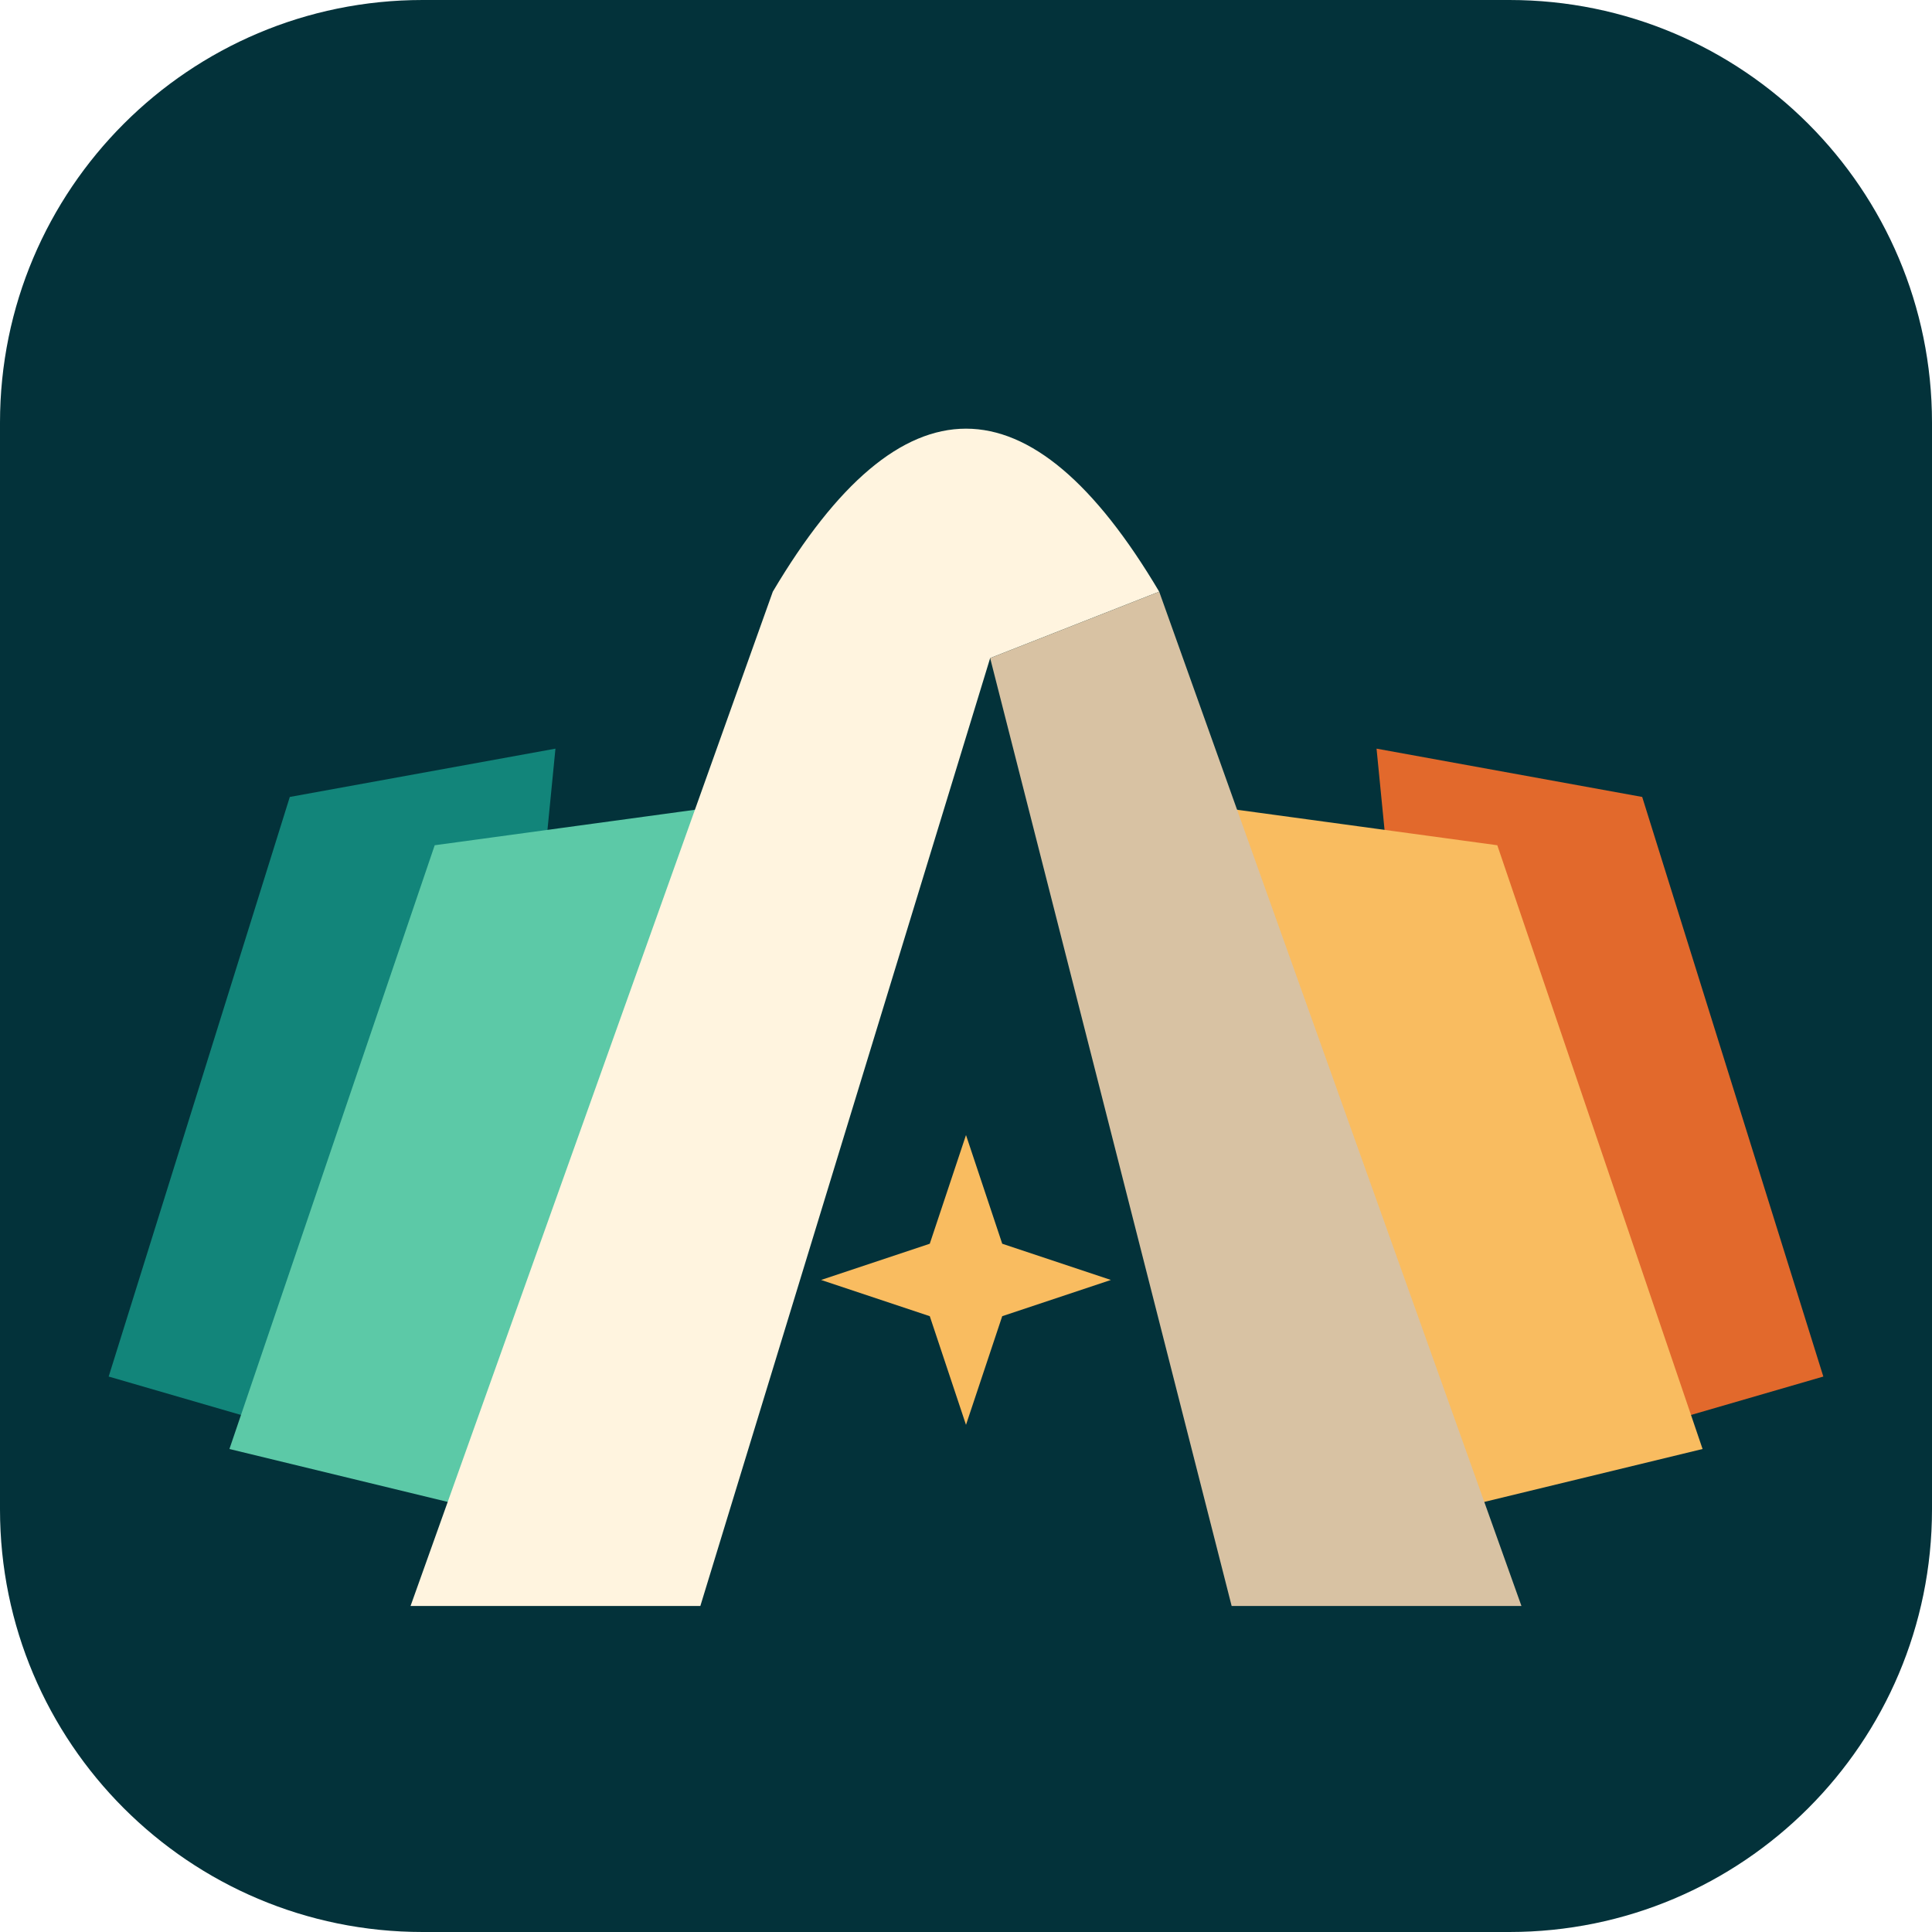
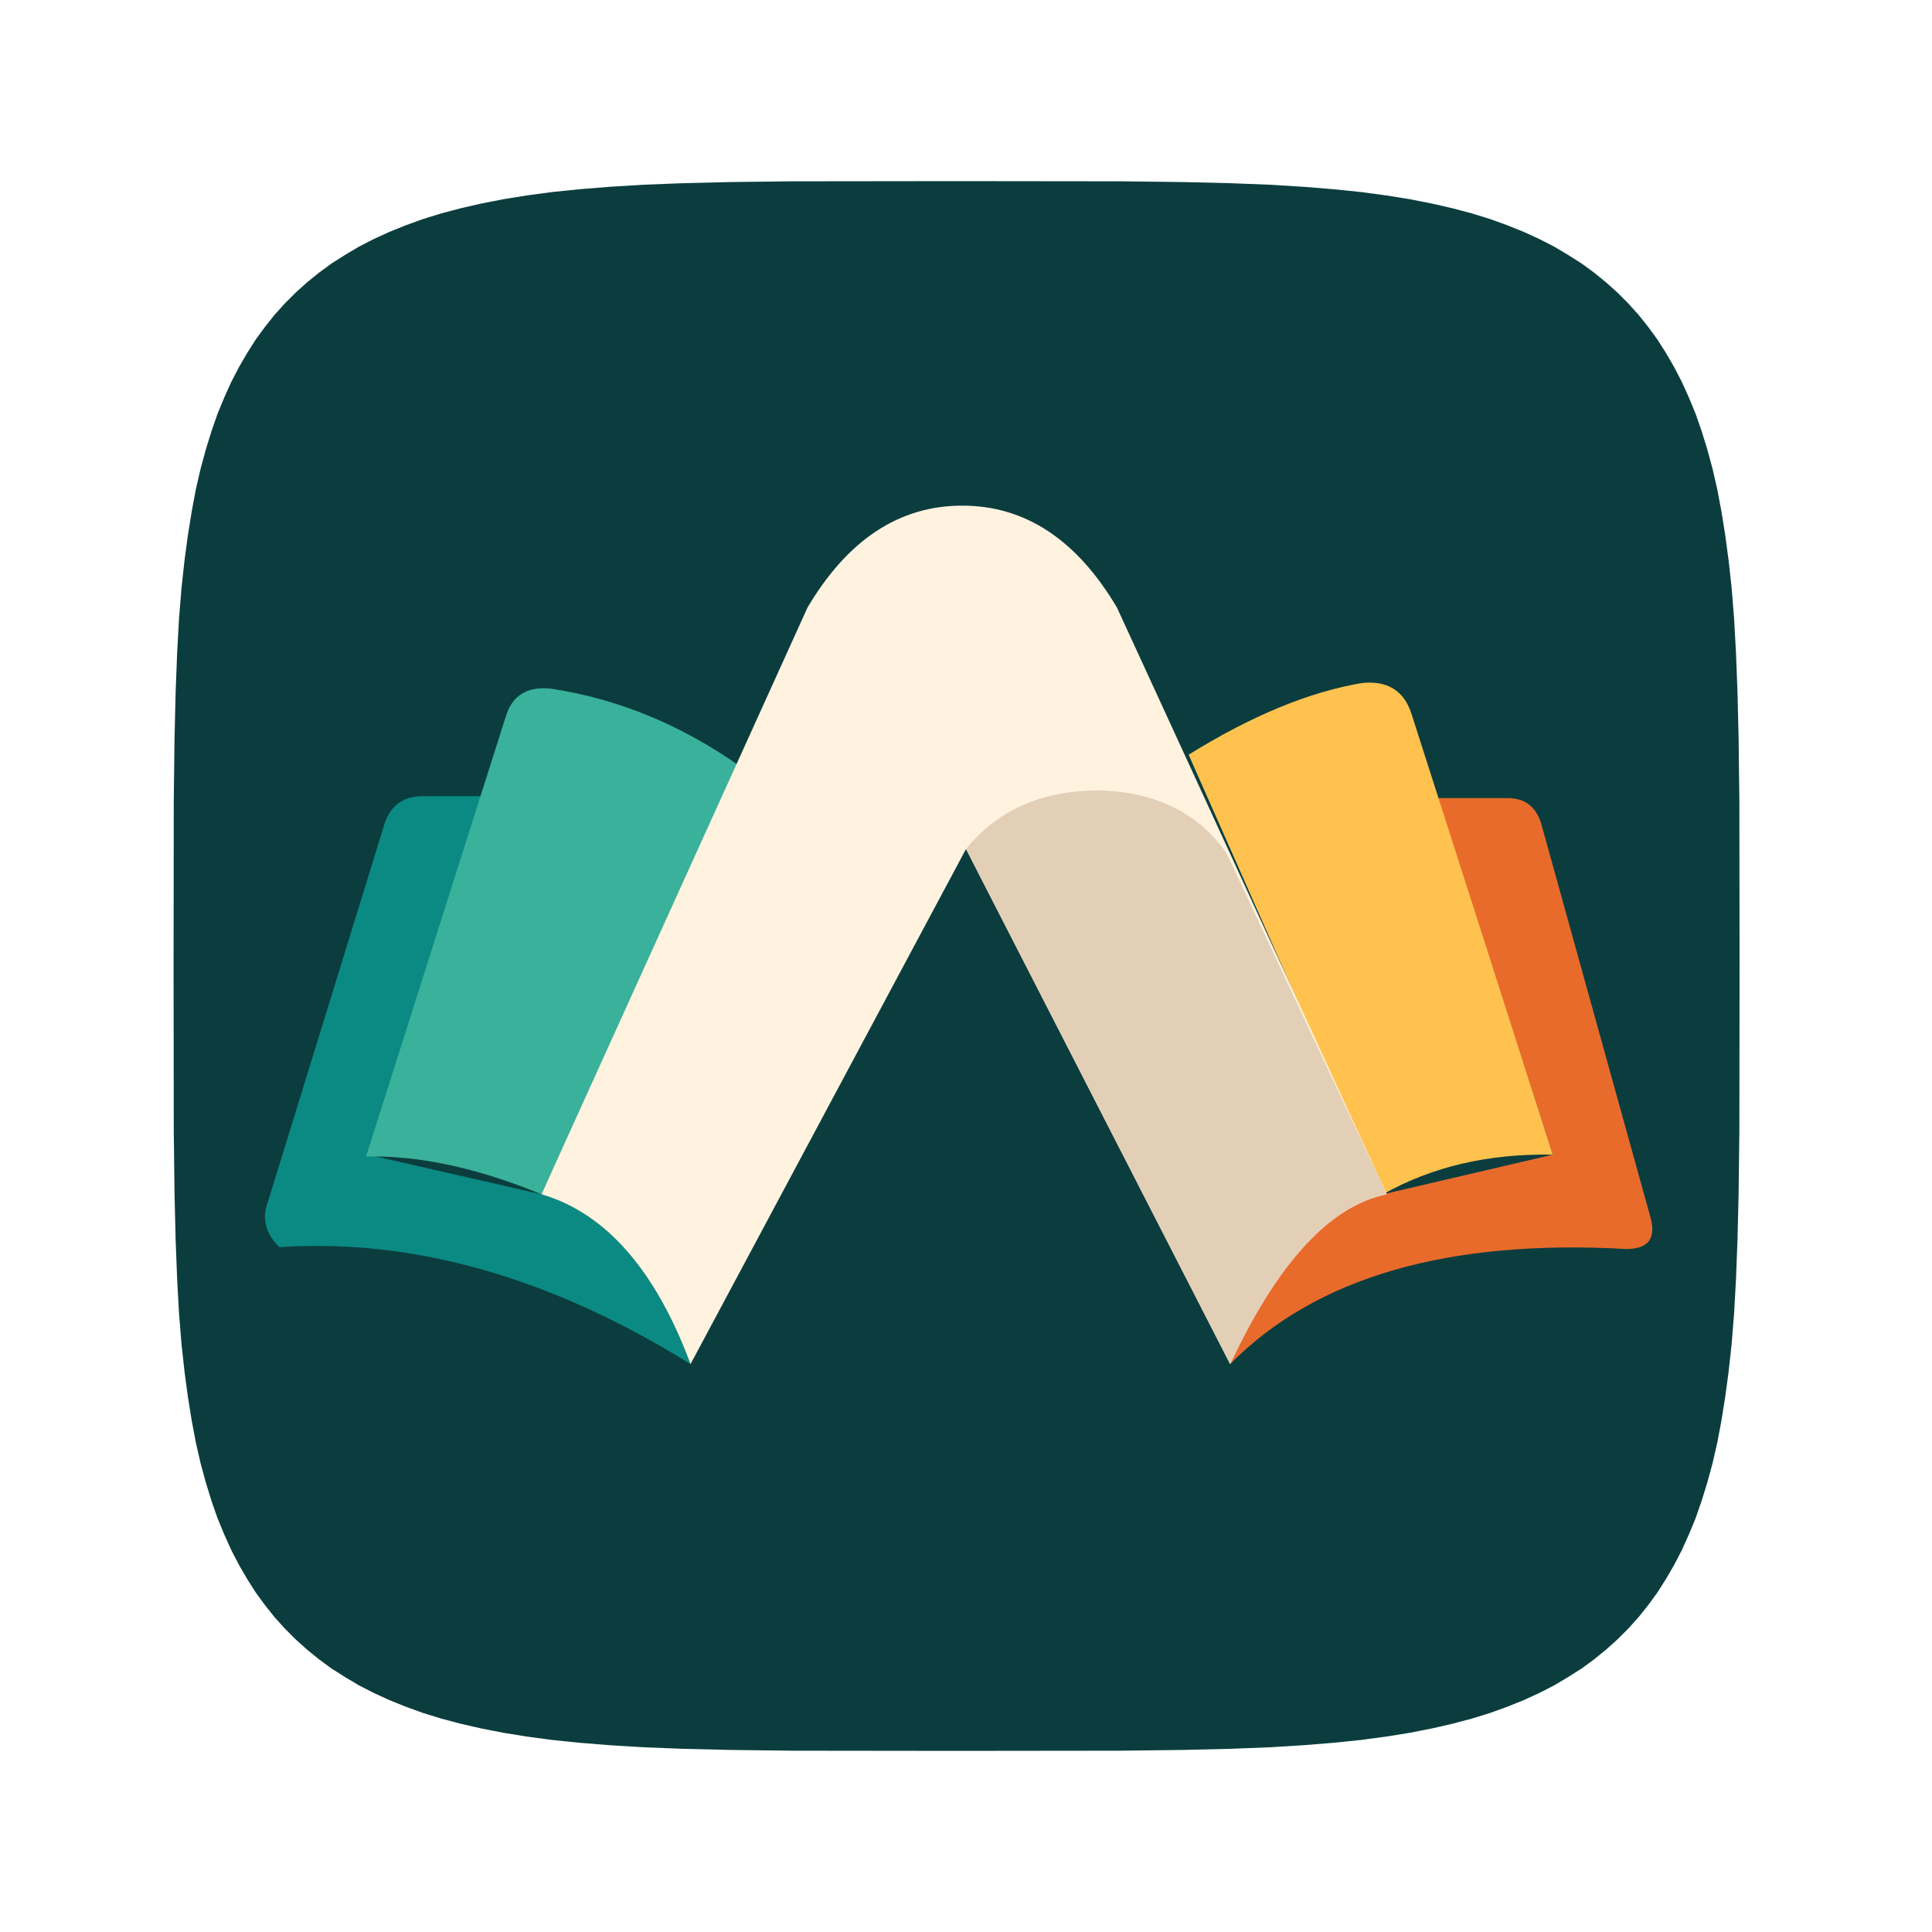
- <svg xmlns="http://www.w3.org/2000/svg" viewBox="0 0 32 32">
-   <rect width="32" height="32" rx="7" fill="#03323A" />
-   <path d="M1.8 22.8 L4.8 13.2 L9.2 12.4 L8 24.6 Z" fill="#12857A" />
-   <path d="M30.2 22.8 L27.2 13.2 L22.8 12.4 L24 24.6 Z" fill="#E2692C" />
-   <path d="M3.8 24 L7.2 14 L11.6 13.4 L10.4 25.6 Z" fill="#5CC9A7" />
-   <path d="M28.2 24 L24.8 14 L20.4 13.4 L21.6 25.6 Z" fill="#F9BC60" />
-   <path d="M6.8 26.6 L12.8 9.8 Q16 4.4 19.2 9.8 L16.4 10.9 L11.6 26.6 Z" fill="#FFF4DF" />
-   <path d="M16.4 10.9 L19.2 9.8 L25.2 26.6 L20.4 26.6 Z" fill="#D8C2A3" />
-   <path d="M16 18.8 L16.6 20.6 L18.4 21.2 L16.6 21.8 L16 23.6 L15.4 21.8 L13.6 21.2 L15.4 20.6 Z" fill="#F9BC60" />
+ <svg xmlns="http://www.w3.org/2000/svg" viewBox="0 0 1024 1024" width="1024" height="1024" role="img" aria-label="AmazeCC">
+   <path d="M922.0,512.0 L921.9,599.4 L921.5,632.6 L920.9,657.5 L920.1,678.2 L919.1,696.3 L917.8,712.4 L916.2,727.0 L914.4,740.4 L912.4,752.9 L910.2,764.6 L907.7,775.5 L904.9,785.8 L901.9,795.5 L898.7,804.7 L895.1,813.4 L891.4,821.6 L887.3,829.5 L883.0,836.9 L878.5,844.0 L873.6,850.7 L868.5,857.1 L863.0,863.2 L857.3,868.9 L851.3,874.3 L844.9,879.5 L838.2,884.4 L831.1,888.9 L823.7,893.3 L815.9,897.3 L807.6,901.1 L798.9,904.6 L789.8,907.9 L780.1,910.9 L769.9,913.6 L759.0,916.1 L747.3,918.4 L734.9,920.4 L721.5,922.2 L706.9,923.7 L690.8,925.0 L672.8,926.1 L652.2,926.9 L627.3,927.5 L594.2,927.9 L507.0,928.0 L419.8,927.9 L386.7,927.5 L361.8,926.9 L341.2,926.1 L323.2,925.0 L307.1,923.7 L292.5,922.2 L279.1,920.4 L266.7,918.4 L255.0,916.1 L244.1,913.6 L233.9,910.9 L224.2,907.9 L215.1,904.6 L206.4,901.1 L198.1,897.3 L190.3,893.3 L182.9,888.9 L175.8,884.4 L169.1,879.5 L162.7,874.3 L156.7,868.9 L151.0,863.2 L145.5,857.1 L140.4,850.7 L135.5,844.0 L131.0,836.9 L126.7,829.5 L122.6,821.6 L118.9,813.4 L115.3,804.7 L112.1,795.5 L109.1,785.8 L106.3,775.5 L103.8,764.6 L101.6,752.9 L99.6,740.4 L97.8,727.0 L96.2,712.4 L94.9,696.3 L93.9,678.2 L93.1,657.5 L92.5,632.6 L92.1,599.4 L92.0,512.0 L92.1,424.6 L92.5,391.4 L93.1,366.5 L93.9,345.8 L94.9,327.7 L96.2,311.6 L97.8,297.0 L99.6,283.6 L101.6,271.1 L103.8,259.4 L106.3,248.5 L109.1,238.2 L112.1,228.5 L115.3,219.3 L118.9,210.6 L122.6,202.4 L126.7,194.5 L131.0,187.1 L135.5,180.0 L140.4,173.3 L145.5,166.9 L151.0,160.8 L156.7,155.1 L162.7,149.7 L169.1,144.5 L175.8,139.6 L182.9,135.1 L190.3,130.7 L198.1,126.7 L206.4,122.9 L215.1,119.4 L224.2,116.1 L233.9,113.1 L244.1,110.4 L255.0,107.9 L266.7,105.6 L279.1,103.6 L292.5,101.8 L307.1,100.3 L323.2,99.0 L341.2,97.9 L361.8,97.1 L386.7,96.5 L419.8,96.1 L507.0,96.0 L594.2,96.1 L627.3,96.5 L652.2,97.1 L672.8,97.9 L690.8,99.0 L706.9,100.3 L721.5,101.8 L734.9,103.6 L747.3,105.6 L759.0,107.9 L769.9,110.4 L780.1,113.1 L789.8,116.1 L798.9,119.4 L807.6,122.9 L815.9,126.7 L823.7,130.7 L831.1,135.1 L838.2,139.6 L844.9,144.5 L851.3,149.7 L857.3,155.1 L863.0,160.8 L868.5,166.9 L873.6,173.3 L878.5,180.0 L883.0,187.1 L887.3,194.5 L891.4,202.4 L895.1,210.6 L898.7,219.3 L901.9,228.5 L904.9,238.2 L907.7,248.5 L910.2,259.4 L912.4,271.1 L914.4,283.6 L916.2,297.0 L917.8,311.6 L919.1,327.7 L920.1,345.8 L920.9,366.5 L921.5,391.4 L921.9,424.6 Z" fill="#0B3D3E" />
+   <path d="M148,661 Q137,650 142,637 L204,436 Q209,422 224,422 L256,422 L195,612 L287,633 Q338,648 366,723 Q255,654 148,661 Z" fill="#0A8A82" />
+   <path d="M762,423 L799,423 Q813,423 817,437 L875,646 Q879,662 862,662 Q720,654 652,723 Q684,646 733,633 L823,612 Z" fill="#E86B2C" />
+   <path d="M194,613 L268,380 Q273,363 292,365 Q345,373 392,406 L287,633 Q236,612 194,613 Z" fill="#3AB19A" />
+   <path d="M630,400 Q680,369 722,362 Q742,360 748,378 L823,612 Q772,611 733,633 Z" fill="#FFC24F" />
+   <path d="M287,633 L428,322 Q460,268 510,268 Q560,268 592,322 L735,633 Q690,642 652,723 L512,450 L366,723 Q338,648 287,633 Z" fill="#FFF3E0" />
+   <path d="M512,450 Q538,418 585,419 Q628,421 650,452 L735,633 Q690,642 652,723 Z" fill="#E3CFB6" />
</svg>
